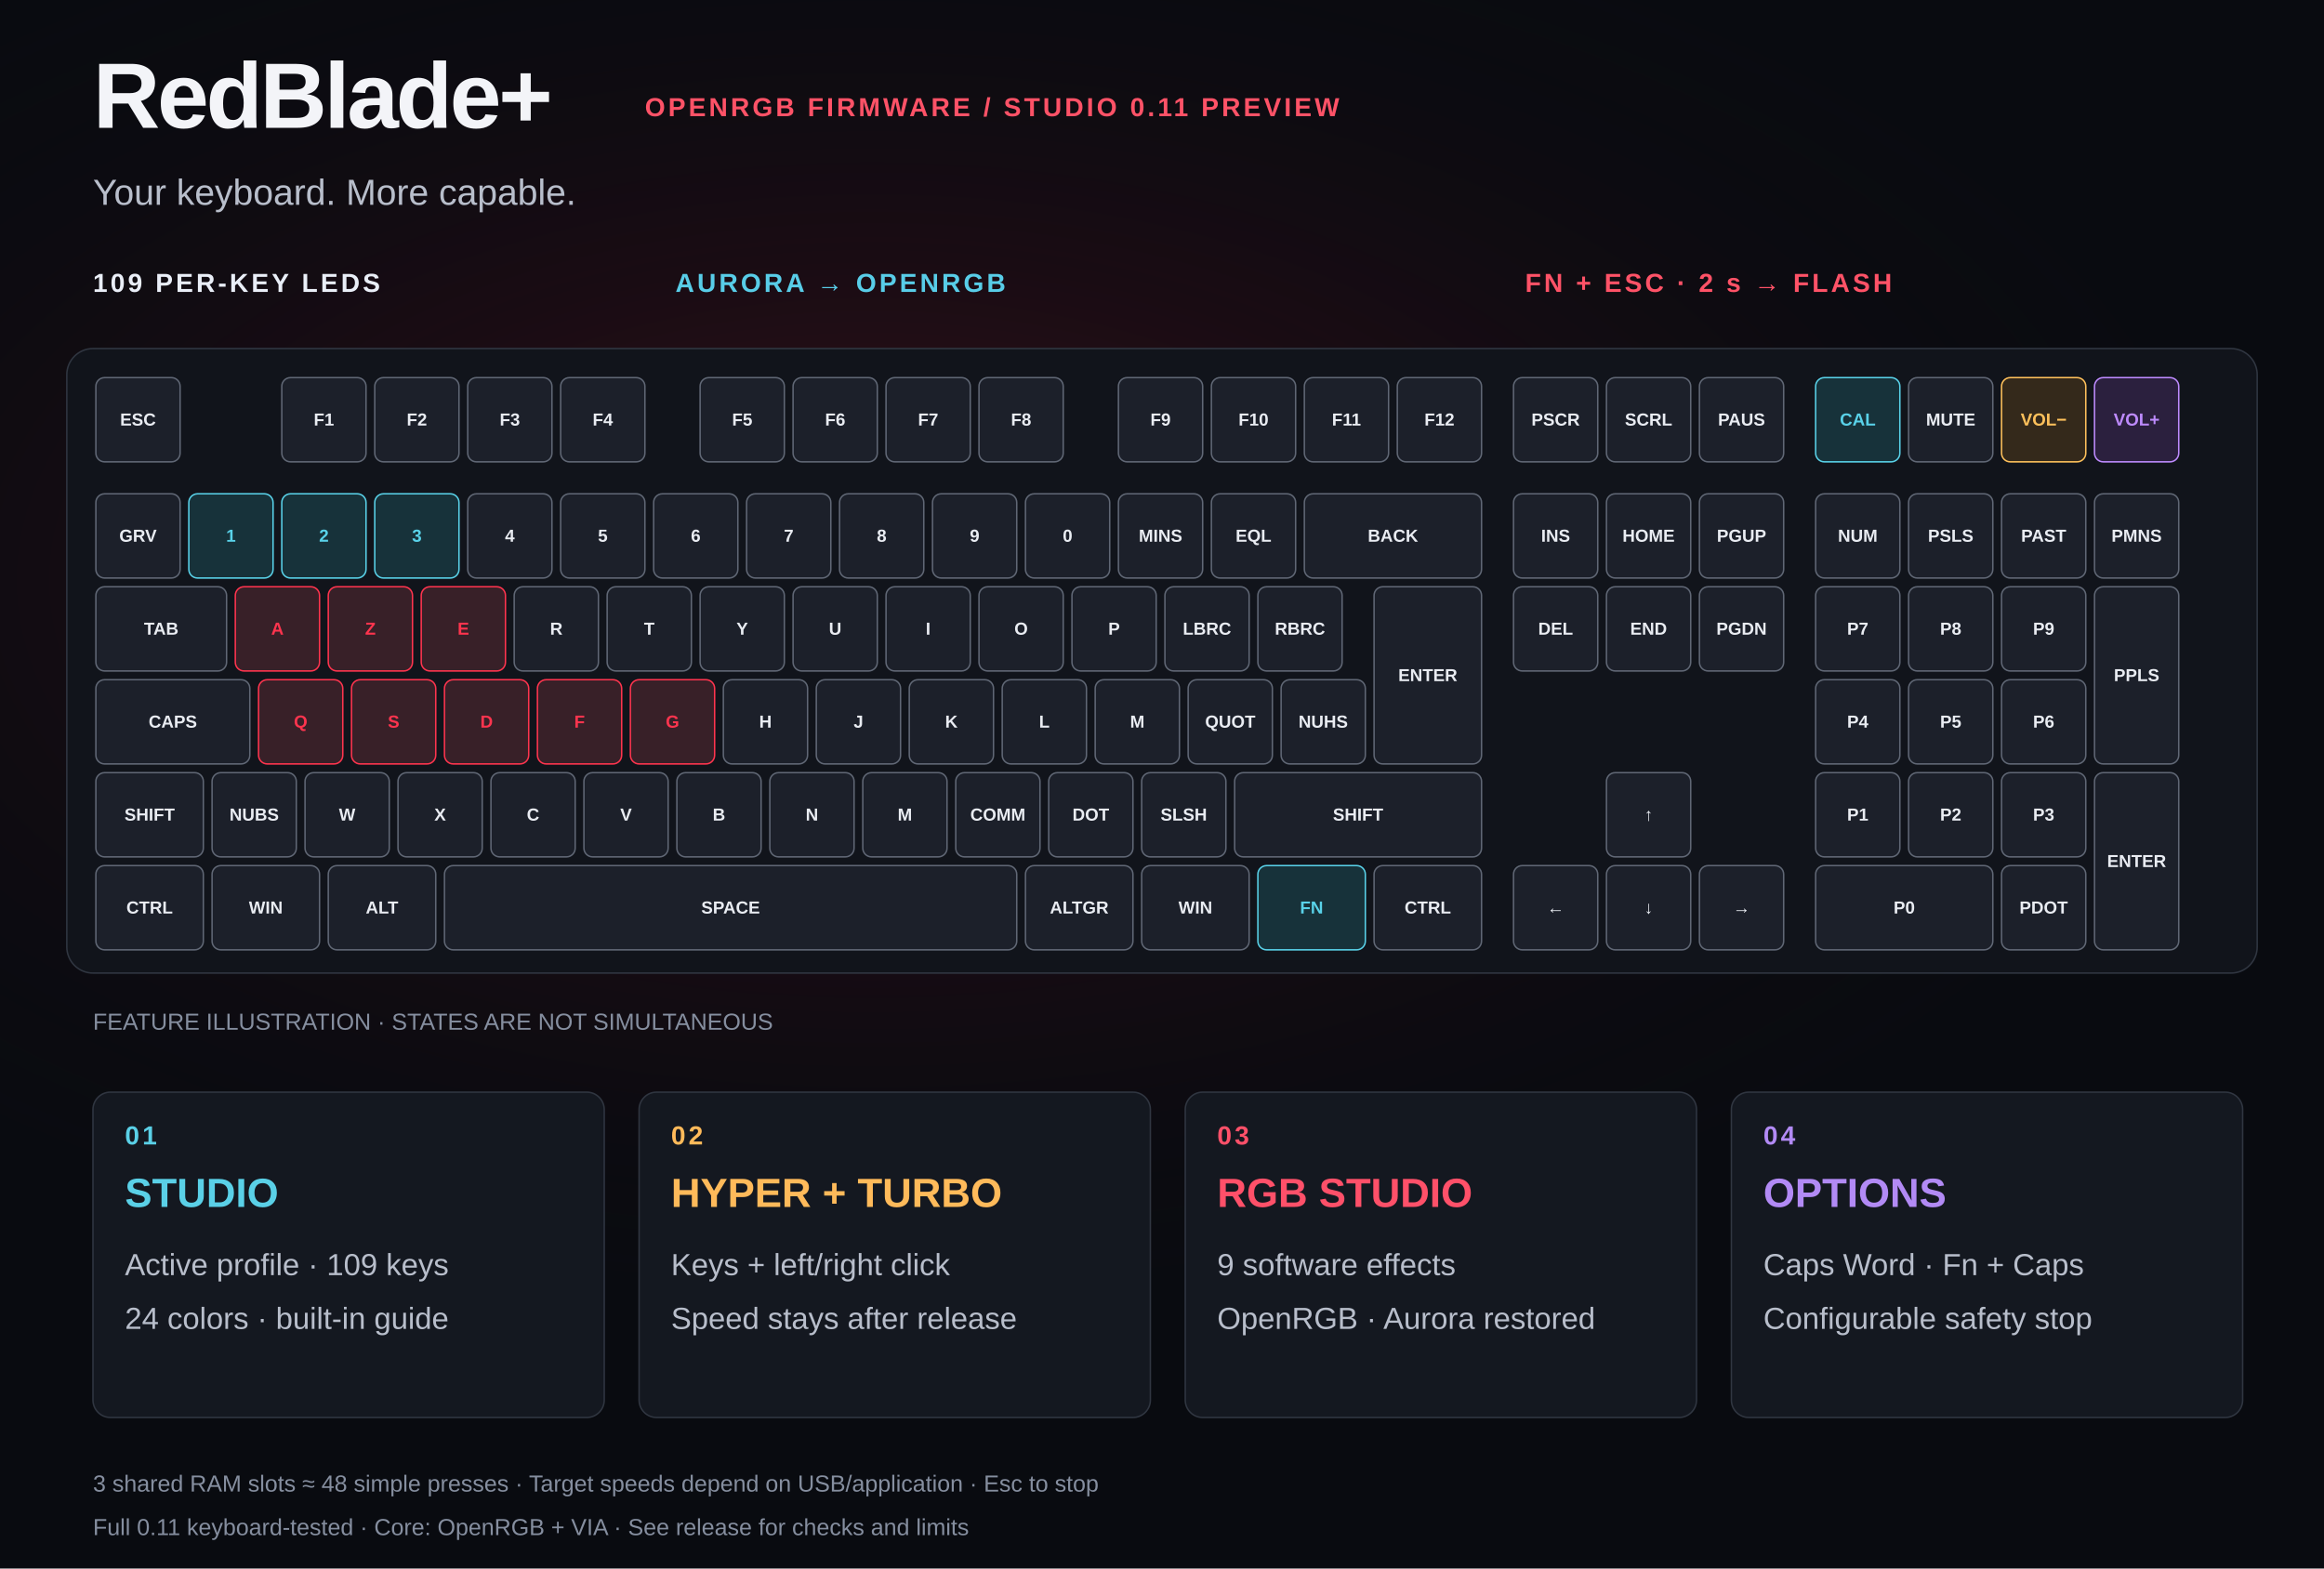
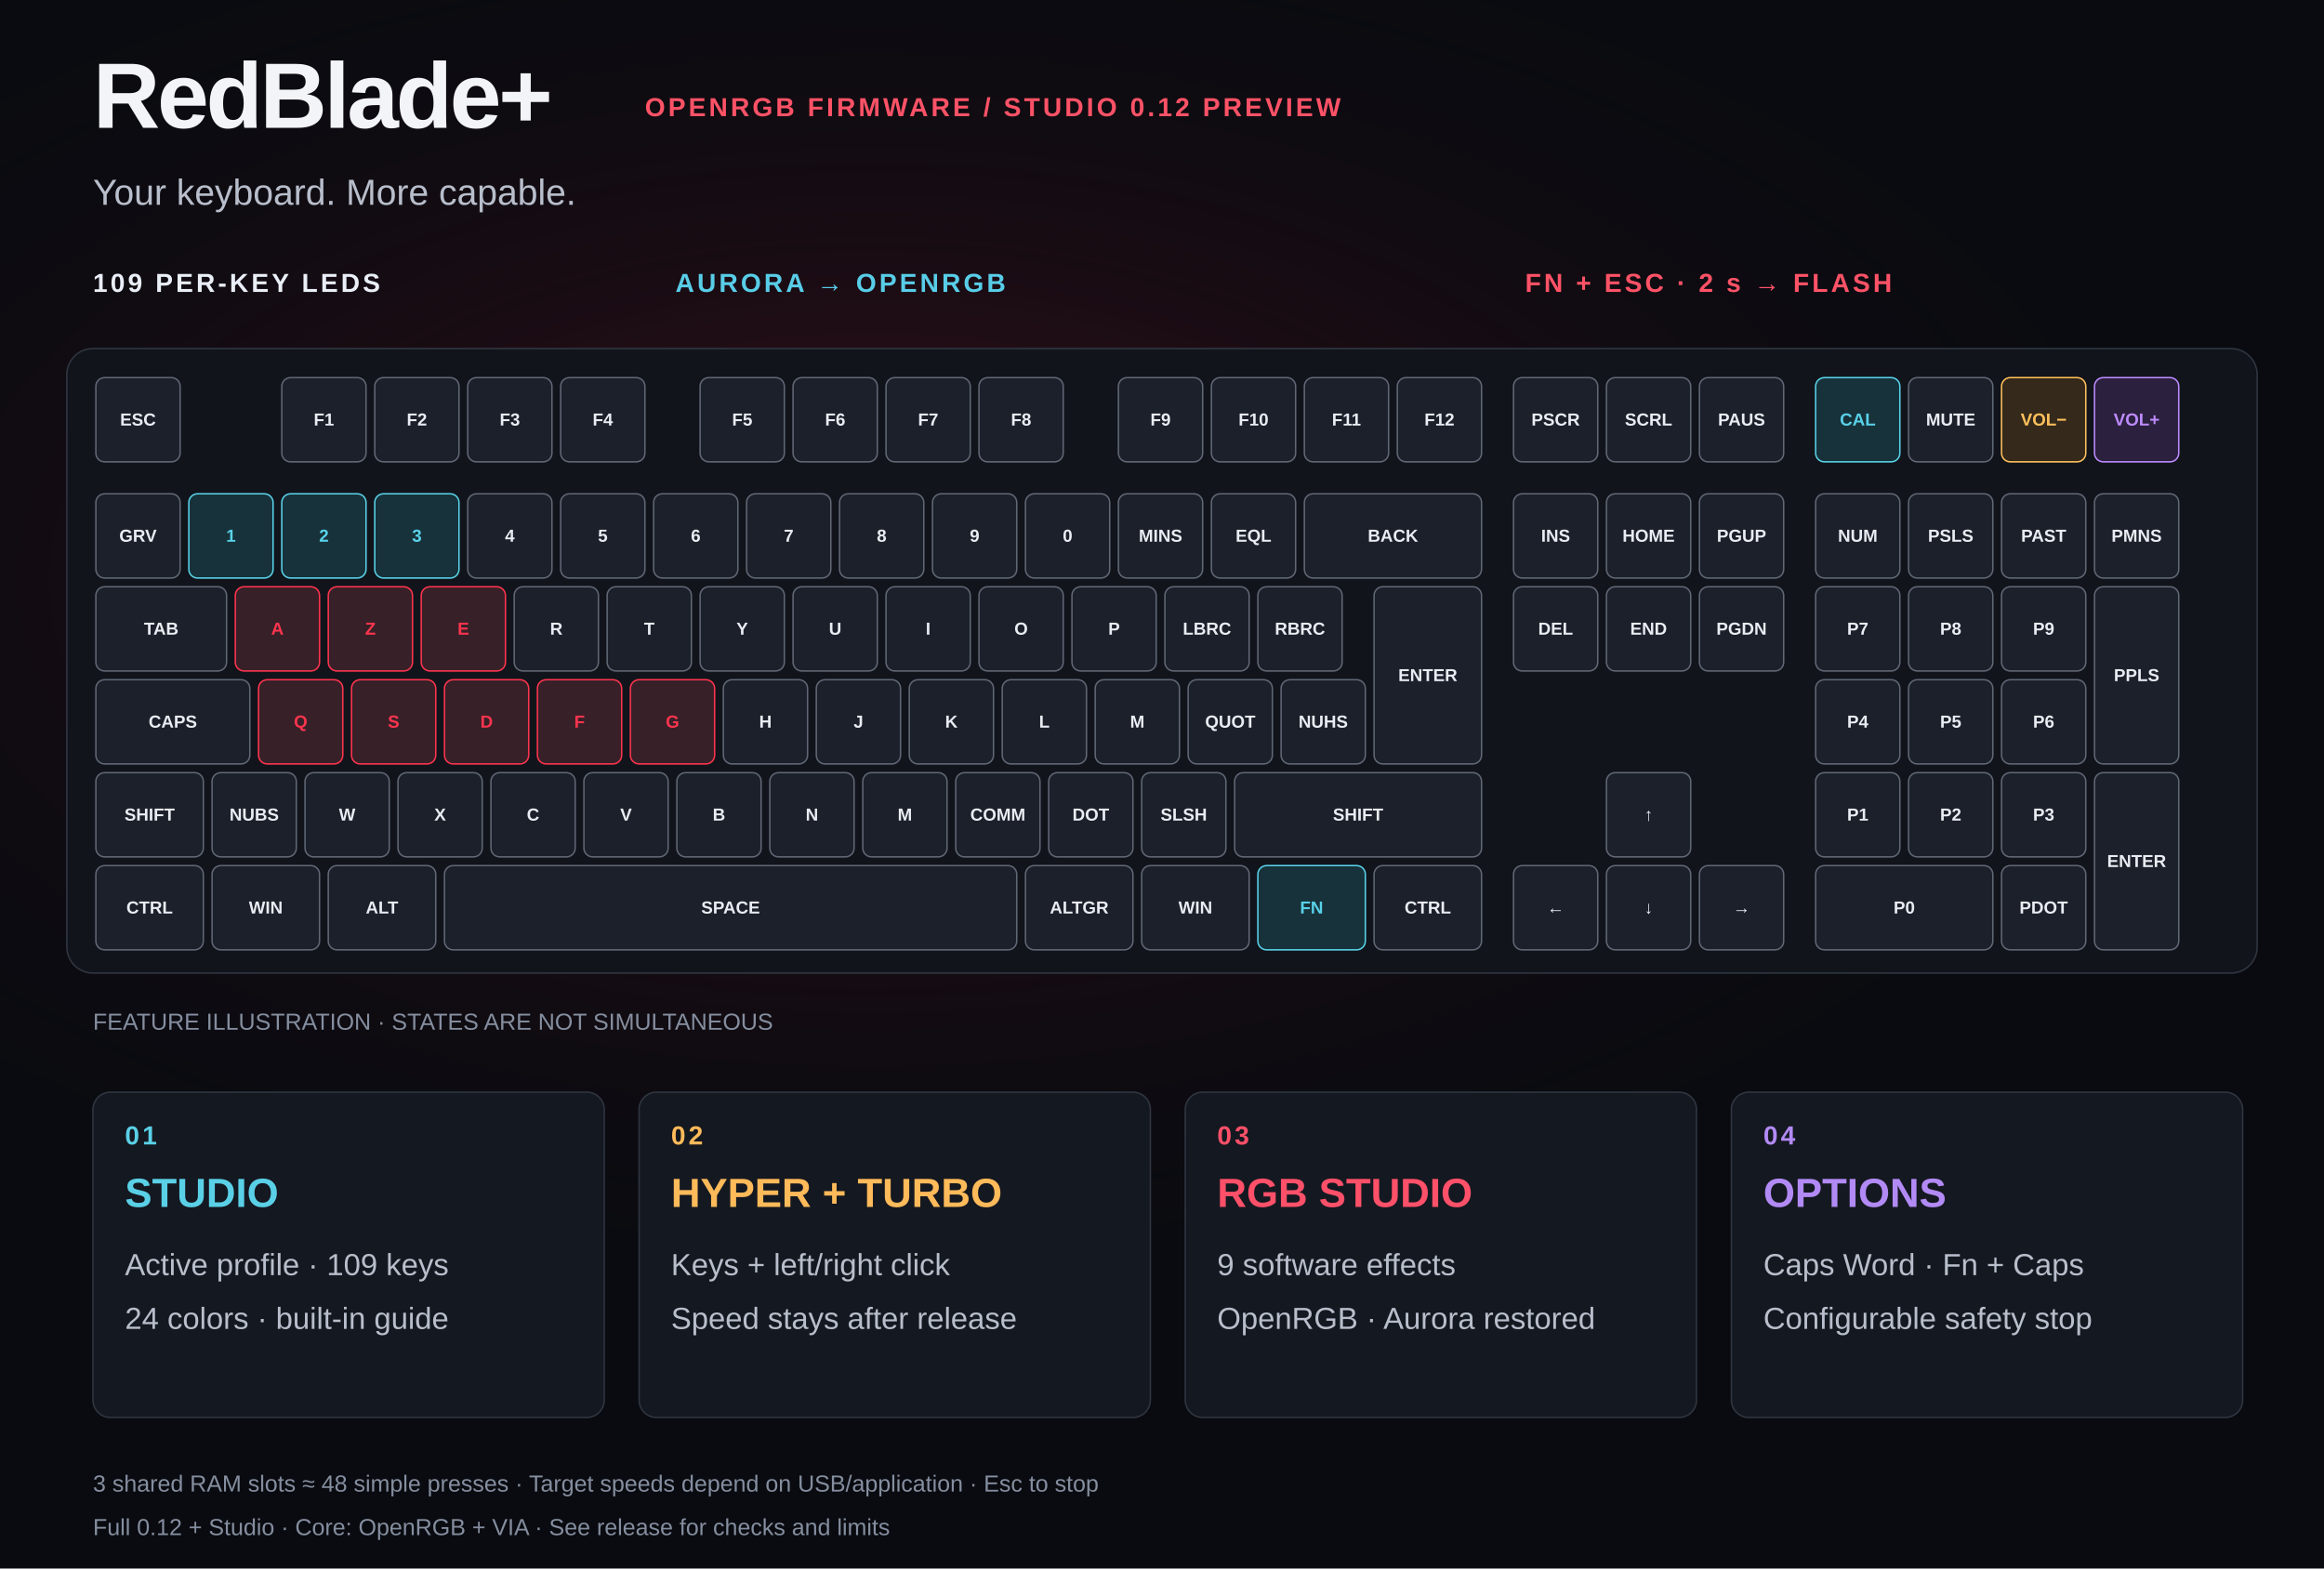
<svg xmlns="http://www.w3.org/2000/svg" width="1600" height="1080" viewBox="0 0 1600 1080">
  <defs>
    <radialGradient id="glow">
      <stop stop-color="#af1733" stop-opacity=".3" />
      <stop offset="1" stop-color="#090b10" stop-opacity="0" />
    </radialGradient>
  </defs>
  <rect width="1600" height="1080" fill="#090b10" />
  <ellipse cx="600" cy="400" rx="1000" ry="520" fill="url(#glow)" />
  <style>text{font-family:Arial,DejaVu Sans,sans-serif;fill:#f3f4f8}.brand{font-size:64px;font-weight:800;letter-spacing:-2px}.sub{font-size:25px;fill:#b8becb}.label{font-size:18px;font-weight:700;letter-spacing:2px}.card{font-size:28px;font-weight:700}.body{font-size:21px;fill:#b8becb}.key{font-size:12px;font-weight:700;text-anchor:middle}.small{font-size:16px;fill:#858e9f}</style>
  <text x="64" y="88" class="brand">RedBlade+</text>
-   <text x="444" y="80" class="label" style="fill:#ff5267">OPENRGB FIRMWARE  /  STUDIO 0.11 PREVIEW</text>
+   <text x="444" y="80" class="label" style="fill:#ff5267">OPENRGB FIRMWARE  /  STUDIO 0.12 PREVIEW</text>
  <text x="64" y="141" class="sub">Your keyboard. More capable.</text>
  <text x="64" y="201" class="label" style="fill:#e9eef7">109 PER-KEY LEDS</text>
  <text x="465" y="201" class="label" style="fill:#58cde8">AURORA → OPENRGB</text>
  <text x="1050" y="201" class="label" style="fill:#ff5267">FN + ESC  ·  2 s → FLASH</text>
  <rect x="46" y="240" width="1508" height="430" rx="18" fill="#11141b" stroke="#303641" />
  <rect x="66" y="260" width="58" height="58" rx="6" fill="#1c202a" stroke="#606775" />
  <text x="95.0" y="293.0" class="key" style="fill:#e9ecf2">ESC</text>
  <rect x="194" y="260" width="58" height="58" rx="6" fill="#1c202a" stroke="#606775" />
  <text x="223.0" y="293.0" class="key" style="fill:#e9ecf2">F1</text>
  <rect x="258" y="260" width="58" height="58" rx="6" fill="#1c202a" stroke="#606775" />
  <text x="287.0" y="293.0" class="key" style="fill:#e9ecf2">F2</text>
  <rect x="322" y="260" width="58" height="58" rx="6" fill="#1c202a" stroke="#606775" />
  <text x="351.0" y="293.0" class="key" style="fill:#e9ecf2">F3</text>
  <rect x="386" y="260" width="58" height="58" rx="6" fill="#1c202a" stroke="#606775" />
  <text x="415.0" y="293.0" class="key" style="fill:#e9ecf2">F4</text>
  <rect x="482.0" y="260" width="58" height="58" rx="6" fill="#1c202a" stroke="#606775" />
  <text x="511.0" y="293.0" class="key" style="fill:#e9ecf2">F5</text>
  <rect x="546.0" y="260" width="58" height="58" rx="6" fill="#1c202a" stroke="#606775" />
  <text x="575.0" y="293.0" class="key" style="fill:#e9ecf2">F6</text>
  <rect x="610.0" y="260" width="58" height="58" rx="6" fill="#1c202a" stroke="#606775" />
  <text x="639.0" y="293.0" class="key" style="fill:#e9ecf2">F7</text>
  <rect x="674.0" y="260" width="58" height="58" rx="6" fill="#1c202a" stroke="#606775" />
  <text x="703.0" y="293.0" class="key" style="fill:#e9ecf2">F8</text>
  <rect x="770" y="260" width="58" height="58" rx="6" fill="#1c202a" stroke="#606775" />
  <text x="799.0" y="293.0" class="key" style="fill:#e9ecf2">F9</text>
  <rect x="834" y="260" width="58" height="58" rx="6" fill="#1c202a" stroke="#606775" />
  <text x="863.0" y="293.0" class="key" style="fill:#e9ecf2">F10</text>
  <rect x="898" y="260" width="58" height="58" rx="6" fill="#1c202a" stroke="#606775" />
  <text x="927.0" y="293.0" class="key" style="fill:#e9ecf2">F11</text>
  <rect x="962" y="260" width="58" height="58" rx="6" fill="#1c202a" stroke="#606775" />
  <text x="991.0" y="293.0" class="key" style="fill:#e9ecf2">F12</text>
  <rect x="1042.0" y="260" width="58" height="58" rx="6" fill="#1c202a" stroke="#606775" />
  <text x="1071.0" y="293.0" class="key" style="fill:#e9ecf2">PSCR</text>
  <rect x="1106.0" y="260" width="58" height="58" rx="6" fill="#1c202a" stroke="#606775" />
  <text x="1135.0" y="293.0" class="key" style="fill:#e9ecf2">SCRL</text>
  <rect x="1170.0" y="260" width="58" height="58" rx="6" fill="#1c202a" stroke="#606775" />
  <text x="1199.0" y="293.0" class="key" style="fill:#e9ecf2">PAUS</text>
  <rect x="1250.0" y="260" width="58" height="58" rx="6" fill="#17323a" stroke="#59d2e9" />
  <text x="1279.0" y="293.0" class="key" style="fill:#59d2e9">CAL</text>
  <rect x="1314.0" y="260" width="58" height="58" rx="6" fill="#1c202a" stroke="#606775" />
  <text x="1343.0" y="293.0" class="key" style="fill:#e9ecf2">MUTE</text>
  <rect x="1378.0" y="260" width="58" height="58" rx="6" fill="#34291b" stroke="#ffc15b" />
  <text x="1407.0" y="293.0" class="key" style="fill:#ffc15b">VOL−</text>
  <rect x="1442.0" y="260" width="58" height="58" rx="6" fill="#2b203e" stroke="#be8bff" />
  <text x="1471.0" y="293.0" class="key" style="fill:#be8bff">VOL+</text>
  <rect x="66" y="340.0" width="58" height="58" rx="6" fill="#1c202a" stroke="#606775" />
  <text x="95.0" y="373.0" class="key" style="fill:#e9ecf2">GRV</text>
  <rect x="130" y="340.0" width="58" height="58" rx="6" fill="#17323a" stroke="#59d2e9" />
  <text x="159.0" y="373.0" class="key" style="fill:#59d2e9">1</text>
  <rect x="194" y="340.0" width="58" height="58" rx="6" fill="#17323a" stroke="#59d2e9" />
  <text x="223.0" y="373.0" class="key" style="fill:#59d2e9">2</text>
  <rect x="258" y="340.0" width="58" height="58" rx="6" fill="#17323a" stroke="#59d2e9" />
  <text x="287.0" y="373.0" class="key" style="fill:#59d2e9">3</text>
  <rect x="322" y="340.0" width="58" height="58" rx="6" fill="#1c202a" stroke="#606775" />
  <text x="351.0" y="373.0" class="key" style="fill:#e9ecf2">4</text>
  <rect x="386" y="340.0" width="58" height="58" rx="6" fill="#1c202a" stroke="#606775" />
  <text x="415.0" y="373.0" class="key" style="fill:#e9ecf2">5</text>
  <rect x="450" y="340.0" width="58" height="58" rx="6" fill="#1c202a" stroke="#606775" />
  <text x="479.0" y="373.0" class="key" style="fill:#e9ecf2">6</text>
  <rect x="514" y="340.0" width="58" height="58" rx="6" fill="#1c202a" stroke="#606775" />
  <text x="543.0" y="373.0" class="key" style="fill:#e9ecf2">7</text>
  <rect x="578" y="340.0" width="58" height="58" rx="6" fill="#1c202a" stroke="#606775" />
  <text x="607.0" y="373.0" class="key" style="fill:#e9ecf2">8</text>
  <rect x="642" y="340.0" width="58" height="58" rx="6" fill="#1c202a" stroke="#606775" />
  <text x="671.0" y="373.0" class="key" style="fill:#e9ecf2">9</text>
  <rect x="706" y="340.0" width="58" height="58" rx="6" fill="#1c202a" stroke="#606775" />
  <text x="735.0" y="373.0" class="key" style="fill:#e9ecf2">0</text>
  <rect x="770" y="340.0" width="58" height="58" rx="6" fill="#1c202a" stroke="#606775" />
  <text x="799.0" y="373.0" class="key" style="fill:#e9ecf2">MINS</text>
  <rect x="834" y="340.0" width="58" height="58" rx="6" fill="#1c202a" stroke="#606775" />
  <text x="863.0" y="373.0" class="key" style="fill:#e9ecf2">EQL</text>
  <rect x="898" y="340.0" width="122" height="58" rx="6" fill="#1c202a" stroke="#606775" />
  <text x="959.0" y="373.0" class="key" style="fill:#e9ecf2">BACK</text>
  <rect x="1042.0" y="340.0" width="58" height="58" rx="6" fill="#1c202a" stroke="#606775" />
  <text x="1071.0" y="373.0" class="key" style="fill:#e9ecf2">INS</text>
  <rect x="1106.0" y="340.0" width="58" height="58" rx="6" fill="#1c202a" stroke="#606775" />
  <text x="1135.0" y="373.0" class="key" style="fill:#e9ecf2">HOME</text>
  <rect x="1170.0" y="340.0" width="58" height="58" rx="6" fill="#1c202a" stroke="#606775" />
  <text x="1199.0" y="373.0" class="key" style="fill:#e9ecf2">PGUP</text>
  <rect x="1250.0" y="340.0" width="58" height="58" rx="6" fill="#1c202a" stroke="#606775" />
  <text x="1279.0" y="373.0" class="key" style="fill:#e9ecf2">NUM</text>
  <rect x="1314.0" y="340.0" width="58" height="58" rx="6" fill="#1c202a" stroke="#606775" />
  <text x="1343.0" y="373.0" class="key" style="fill:#e9ecf2">PSLS</text>
  <rect x="1378.0" y="340.0" width="58" height="58" rx="6" fill="#1c202a" stroke="#606775" />
  <text x="1407.0" y="373.0" class="key" style="fill:#e9ecf2">PAST</text>
  <rect x="1442.0" y="340.0" width="58" height="58" rx="6" fill="#1c202a" stroke="#606775" />
  <text x="1471.0" y="373.0" class="key" style="fill:#e9ecf2">PMNS</text>
  <rect x="66" y="404.0" width="90.0" height="58" rx="6" fill="#1c202a" stroke="#606775" />
  <text x="111.0" y="437.0" class="key" style="fill:#e9ecf2">TAB</text>
  <rect x="162.0" y="404.0" width="58" height="58" rx="6" fill="#382028" stroke="#ff344e" />
  <text x="191.0" y="437.0" class="key" style="fill:#ff344e">A</text>
  <rect x="226.0" y="404.0" width="58" height="58" rx="6" fill="#382028" stroke="#ff344e" />
  <text x="255.0" y="437.0" class="key" style="fill:#ff344e">Z</text>
  <rect x="290.0" y="404.0" width="58" height="58" rx="6" fill="#382028" stroke="#ff344e" />
  <text x="319.0" y="437.0" class="key" style="fill:#ff344e">E</text>
  <rect x="354.0" y="404.0" width="58" height="58" rx="6" fill="#1c202a" stroke="#606775" />
  <text x="383.0" y="437.0" class="key" style="fill:#e9ecf2">R</text>
  <rect x="418.0" y="404.0" width="58" height="58" rx="6" fill="#1c202a" stroke="#606775" />
  <text x="447.0" y="437.0" class="key" style="fill:#e9ecf2">T</text>
  <rect x="482.0" y="404.0" width="58" height="58" rx="6" fill="#1c202a" stroke="#606775" />
  <text x="511.0" y="437.0" class="key" style="fill:#e9ecf2">Y</text>
  <rect x="546.0" y="404.0" width="58" height="58" rx="6" fill="#1c202a" stroke="#606775" />
  <text x="575.0" y="437.0" class="key" style="fill:#e9ecf2">U</text>
  <rect x="610.0" y="404.0" width="58" height="58" rx="6" fill="#1c202a" stroke="#606775" />
  <text x="639.0" y="437.0" class="key" style="fill:#e9ecf2">I</text>
  <rect x="674.0" y="404.0" width="58" height="58" rx="6" fill="#1c202a" stroke="#606775" />
  <text x="703.0" y="437.0" class="key" style="fill:#e9ecf2">O</text>
  <rect x="738.0" y="404.0" width="58" height="58" rx="6" fill="#1c202a" stroke="#606775" />
  <text x="767.0" y="437.0" class="key" style="fill:#e9ecf2">P</text>
  <rect x="802.0" y="404.0" width="58" height="58" rx="6" fill="#1c202a" stroke="#606775" />
  <text x="831.0" y="437.0" class="key" style="fill:#e9ecf2">LBRC</text>
  <rect x="866.0" y="404.0" width="58" height="58" rx="6" fill="#1c202a" stroke="#606775" />
  <text x="895.0" y="437.0" class="key" style="fill:#e9ecf2">RBRC</text>
  <rect x="1042.0" y="404.0" width="58" height="58" rx="6" fill="#1c202a" stroke="#606775" />
  <text x="1071.0" y="437.0" class="key" style="fill:#e9ecf2">DEL</text>
  <rect x="1106.0" y="404.0" width="58" height="58" rx="6" fill="#1c202a" stroke="#606775" />
  <text x="1135.0" y="437.0" class="key" style="fill:#e9ecf2">END</text>
  <rect x="1170.0" y="404.0" width="58" height="58" rx="6" fill="#1c202a" stroke="#606775" />
  <text x="1199.0" y="437.0" class="key" style="fill:#e9ecf2">PGDN</text>
  <rect x="1250.0" y="404.0" width="58" height="58" rx="6" fill="#1c202a" stroke="#606775" />
  <text x="1279.0" y="437.0" class="key" style="fill:#e9ecf2">P7</text>
  <rect x="1314.0" y="404.0" width="58" height="58" rx="6" fill="#1c202a" stroke="#606775" />
  <text x="1343.0" y="437.0" class="key" style="fill:#e9ecf2">P8</text>
  <rect x="1378.0" y="404.0" width="58" height="58" rx="6" fill="#1c202a" stroke="#606775" />
  <text x="1407.0" y="437.0" class="key" style="fill:#e9ecf2">P9</text>
  <rect x="1442.0" y="404.0" width="58" height="122" rx="6" fill="#1c202a" stroke="#606775" />
  <text x="1471.0" y="469.0" class="key" style="fill:#e9ecf2">PPLS</text>
  <rect x="66" y="468.0" width="106.0" height="58" rx="6" fill="#1c202a" stroke="#606775" />
  <text x="119.0" y="501.0" class="key" style="fill:#e9ecf2">CAPS</text>
  <rect x="178.0" y="468.0" width="58" height="58" rx="6" fill="#382028" stroke="#ff344e" />
  <text x="207.0" y="501.0" class="key" style="fill:#ff344e">Q</text>
  <rect x="242.0" y="468.0" width="58" height="58" rx="6" fill="#382028" stroke="#ff344e" />
  <text x="271.0" y="501.0" class="key" style="fill:#ff344e">S</text>
  <rect x="306.0" y="468.0" width="58" height="58" rx="6" fill="#382028" stroke="#ff344e" />
  <text x="335.0" y="501.0" class="key" style="fill:#ff344e">D</text>
  <rect x="370.0" y="468.0" width="58" height="58" rx="6" fill="#382028" stroke="#ff344e" />
  <text x="399.0" y="501.0" class="key" style="fill:#ff344e">F</text>
  <rect x="434.0" y="468.0" width="58" height="58" rx="6" fill="#382028" stroke="#ff344e" />
  <text x="463.0" y="501.0" class="key" style="fill:#ff344e">G</text>
  <rect x="498.0" y="468.0" width="58" height="58" rx="6" fill="#1c202a" stroke="#606775" />
  <text x="527.0" y="501.0" class="key" style="fill:#e9ecf2">H</text>
  <rect x="562.0" y="468.0" width="58" height="58" rx="6" fill="#1c202a" stroke="#606775" />
  <text x="591.0" y="501.0" class="key" style="fill:#e9ecf2">J</text>
  <rect x="626.0" y="468.0" width="58" height="58" rx="6" fill="#1c202a" stroke="#606775" />
  <text x="655.0" y="501.0" class="key" style="fill:#e9ecf2">K</text>
  <rect x="690.0" y="468.0" width="58" height="58" rx="6" fill="#1c202a" stroke="#606775" />
  <text x="719.0" y="501.0" class="key" style="fill:#e9ecf2">L</text>
  <rect x="754.0" y="468.0" width="58" height="58" rx="6" fill="#1c202a" stroke="#606775" />
  <text x="783.0" y="501.0" class="key" style="fill:#e9ecf2">M</text>
  <rect x="818.0" y="468.0" width="58" height="58" rx="6" fill="#1c202a" stroke="#606775" />
  <text x="847.0" y="501.0" class="key" style="fill:#e9ecf2">QUOT</text>
  <rect x="882.0" y="468.0" width="58" height="58" rx="6" fill="#1c202a" stroke="#606775" />
  <text x="911.0" y="501.0" class="key" style="fill:#e9ecf2">NUHS</text>
  <rect x="946.0" y="404.0" width="74.0" height="122" rx="6" fill="#1c202a" stroke="#606775" />
  <text x="983.0" y="469.0" class="key" style="fill:#e9ecf2">ENTER</text>
  <rect x="1250.0" y="468.0" width="58" height="58" rx="6" fill="#1c202a" stroke="#606775" />
  <text x="1279.0" y="501.0" class="key" style="fill:#e9ecf2">P4</text>
  <rect x="1314.0" y="468.0" width="58" height="58" rx="6" fill="#1c202a" stroke="#606775" />
  <text x="1343.0" y="501.0" class="key" style="fill:#e9ecf2">P5</text>
  <rect x="1378.0" y="468.0" width="58" height="58" rx="6" fill="#1c202a" stroke="#606775" />
  <text x="1407.0" y="501.0" class="key" style="fill:#e9ecf2">P6</text>
  <rect x="66" y="532.0" width="74.0" height="58" rx="6" fill="#1c202a" stroke="#606775" />
  <text x="103.0" y="565.0" class="key" style="fill:#e9ecf2">SHIFT</text>
  <rect x="146.0" y="532.0" width="58" height="58" rx="6" fill="#1c202a" stroke="#606775" />
  <text x="175.0" y="565.0" class="key" style="fill:#e9ecf2">NUBS</text>
  <rect x="210.0" y="532.0" width="58" height="58" rx="6" fill="#1c202a" stroke="#606775" />
  <text x="239.0" y="565.0" class="key" style="fill:#e9ecf2">W</text>
  <rect x="274.0" y="532.0" width="58" height="58" rx="6" fill="#1c202a" stroke="#606775" />
  <text x="303.0" y="565.0" class="key" style="fill:#e9ecf2">X</text>
  <rect x="338.0" y="532.0" width="58" height="58" rx="6" fill="#1c202a" stroke="#606775" />
  <text x="367.0" y="565.0" class="key" style="fill:#e9ecf2">C</text>
  <rect x="402.0" y="532.0" width="58" height="58" rx="6" fill="#1c202a" stroke="#606775" />
  <text x="431.0" y="565.0" class="key" style="fill:#e9ecf2">V</text>
  <rect x="466.0" y="532.0" width="58" height="58" rx="6" fill="#1c202a" stroke="#606775" />
  <text x="495.0" y="565.0" class="key" style="fill:#e9ecf2">B</text>
  <rect x="530.0" y="532.0" width="58" height="58" rx="6" fill="#1c202a" stroke="#606775" />
  <text x="559.0" y="565.0" class="key" style="fill:#e9ecf2">N</text>
  <rect x="594.0" y="532.0" width="58" height="58" rx="6" fill="#1c202a" stroke="#606775" />
  <text x="623.0" y="565.0" class="key" style="fill:#e9ecf2">M</text>
  <rect x="658.0" y="532.0" width="58" height="58" rx="6" fill="#1c202a" stroke="#606775" />
  <text x="687.0" y="565.0" class="key" style="fill:#e9ecf2">COMM</text>
  <rect x="722.0" y="532.0" width="58" height="58" rx="6" fill="#1c202a" stroke="#606775" />
  <text x="751.0" y="565.0" class="key" style="fill:#e9ecf2">DOT</text>
  <rect x="786.0" y="532.0" width="58" height="58" rx="6" fill="#1c202a" stroke="#606775" />
  <text x="815.0" y="565.0" class="key" style="fill:#e9ecf2">SLSH</text>
  <rect x="850.0" y="532.0" width="170.0" height="58" rx="6" fill="#1c202a" stroke="#606775" />
  <text x="935.0" y="565.0" class="key" style="fill:#e9ecf2">SHIFT</text>
  <rect x="1106.0" y="532.0" width="58" height="58" rx="6" fill="#1c202a" stroke="#606775" />
  <text x="1135.0" y="565.0" class="key" style="fill:#e9ecf2">↑</text>
  <rect x="1250.0" y="532.0" width="58" height="58" rx="6" fill="#1c202a" stroke="#606775" />
  <text x="1279.0" y="565.0" class="key" style="fill:#e9ecf2">P1</text>
  <rect x="1314.0" y="532.0" width="58" height="58" rx="6" fill="#1c202a" stroke="#606775" />
  <text x="1343.0" y="565.0" class="key" style="fill:#e9ecf2">P2</text>
  <rect x="1378.0" y="532.0" width="58" height="58" rx="6" fill="#1c202a" stroke="#606775" />
  <text x="1407.0" y="565.0" class="key" style="fill:#e9ecf2">P3</text>
  <rect x="1442.0" y="532.0" width="58" height="122" rx="6" fill="#1c202a" stroke="#606775" />
  <text x="1471.0" y="597.0" class="key" style="fill:#e9ecf2">ENTER</text>
  <rect x="66" y="596.0" width="74.0" height="58" rx="6" fill="#1c202a" stroke="#606775" />
  <text x="103.0" y="629.0" class="key" style="fill:#e9ecf2">CTRL</text>
  <rect x="146.0" y="596.0" width="74.0" height="58" rx="6" fill="#1c202a" stroke="#606775" />
  <text x="183.0" y="629.0" class="key" style="fill:#e9ecf2">WIN</text>
  <rect x="226.0" y="596.0" width="74.0" height="58" rx="6" fill="#1c202a" stroke="#606775" />
  <text x="263.0" y="629.0" class="key" style="fill:#e9ecf2">ALT</text>
  <rect x="306.0" y="596.0" width="394.0" height="58" rx="6" fill="#1c202a" stroke="#606775" />
  <text x="503.0" y="629.0" class="key" style="fill:#e9ecf2">SPACE</text>
  <rect x="706" y="596.0" width="74.0" height="58" rx="6" fill="#1c202a" stroke="#606775" />
  <text x="743.0" y="629.0" class="key" style="fill:#e9ecf2">ALTGR</text>
  <rect x="786.0" y="596.0" width="74.0" height="58" rx="6" fill="#1c202a" stroke="#606775" />
  <text x="823.0" y="629.0" class="key" style="fill:#e9ecf2">WIN</text>
  <rect x="866.0" y="596.0" width="74.0" height="58" rx="6" fill="#17323a" stroke="#59d2e9" />
  <text x="903.0" y="629.0" class="key" style="fill:#59d2e9">FN</text>
  <rect x="946.0" y="596.0" width="74.0" height="58" rx="6" fill="#1c202a" stroke="#606775" />
  <text x="983.0" y="629.0" class="key" style="fill:#e9ecf2">CTRL</text>
  <rect x="1042.0" y="596.0" width="58" height="58" rx="6" fill="#1c202a" stroke="#606775" />
  <text x="1071.0" y="629.0" class="key" style="fill:#e9ecf2">←</text>
  <rect x="1106.0" y="596.0" width="58" height="58" rx="6" fill="#1c202a" stroke="#606775" />
  <text x="1135.0" y="629.0" class="key" style="fill:#e9ecf2">↓</text>
  <rect x="1170.0" y="596.0" width="58" height="58" rx="6" fill="#1c202a" stroke="#606775" />
  <text x="1199.0" y="629.0" class="key" style="fill:#e9ecf2">→</text>
  <rect x="1250.0" y="596.0" width="122" height="58" rx="6" fill="#1c202a" stroke="#606775" />
  <text x="1311.0" y="629.0" class="key" style="fill:#e9ecf2">P0</text>
  <rect x="1378.0" y="596.0" width="58" height="58" rx="6" fill="#1c202a" stroke="#606775" />
  <text x="1407.0" y="629.0" class="key" style="fill:#e9ecf2">PDOT</text>
  <text x="64" y="709" class="small">FEATURE ILLUSTRATION · STATES ARE NOT SIMULTANEOUS</text>
  <rect x="64" y="752" width="352" height="224" rx="12" fill="#141820" stroke="#303641" />
  <text x="86" y="788" class="label" style="fill:#5ad0e7">01</text>
  <text x="86" y="831" class="card" style="fill:#5ad0e7">STUDIO</text>
  <text x="86" y="878" class="body">Active profile · 109 keys</text>
  <text x="86" y="915" class="body">24 colors · built-in guide</text>
  <rect x="440" y="752" width="352" height="224" rx="12" fill="#141820" stroke="#303641" />
  <text x="462" y="788" class="label" style="fill:#ffba5a">02</text>
  <text x="462" y="831" class="card" style="fill:#ffba5a">HYPER + TURBO</text>
  <text x="462" y="878" class="body">Keys + left/right click</text>
  <text x="462" y="915" class="body">Speed stays after release</text>
  <rect x="816" y="752" width="352" height="224" rx="12" fill="#141820" stroke="#303641" />
  <text x="838" y="788" class="label" style="fill:#ff5069">03</text>
  <text x="838" y="831" class="card" style="fill:#ff5069">RGB STUDIO</text>
  <text x="838" y="878" class="body">9 software effects</text>
  <text x="838" y="915" class="body">OpenRGB · Aurora restored</text>
  <rect x="1192" y="752" width="352" height="224" rx="12" fill="#141820" stroke="#303641" />
  <text x="1214" y="788" class="label" style="fill:#b28af5">04</text>
  <text x="1214" y="831" class="card" style="fill:#b28af5">OPTIONS</text>
  <text x="1214" y="878" class="body">Caps Word · Fn + Caps</text>
  <text x="1214" y="915" class="body">Configurable safety stop</text>
  <text x="64" y="1027" class="small">3 shared RAM slots ≈ 48 simple presses · Target speeds depend on USB/application · Esc to stop</text>
-   <text x="64" y="1057" class="small">Full 0.11 keyboard-tested · Core: OpenRGB + VIA · See release for checks and limits</text>
+   <text x="64" y="1057" class="small">Full 0.12 + Studio · Core: OpenRGB + VIA · See release for checks and limits</text>
</svg>
